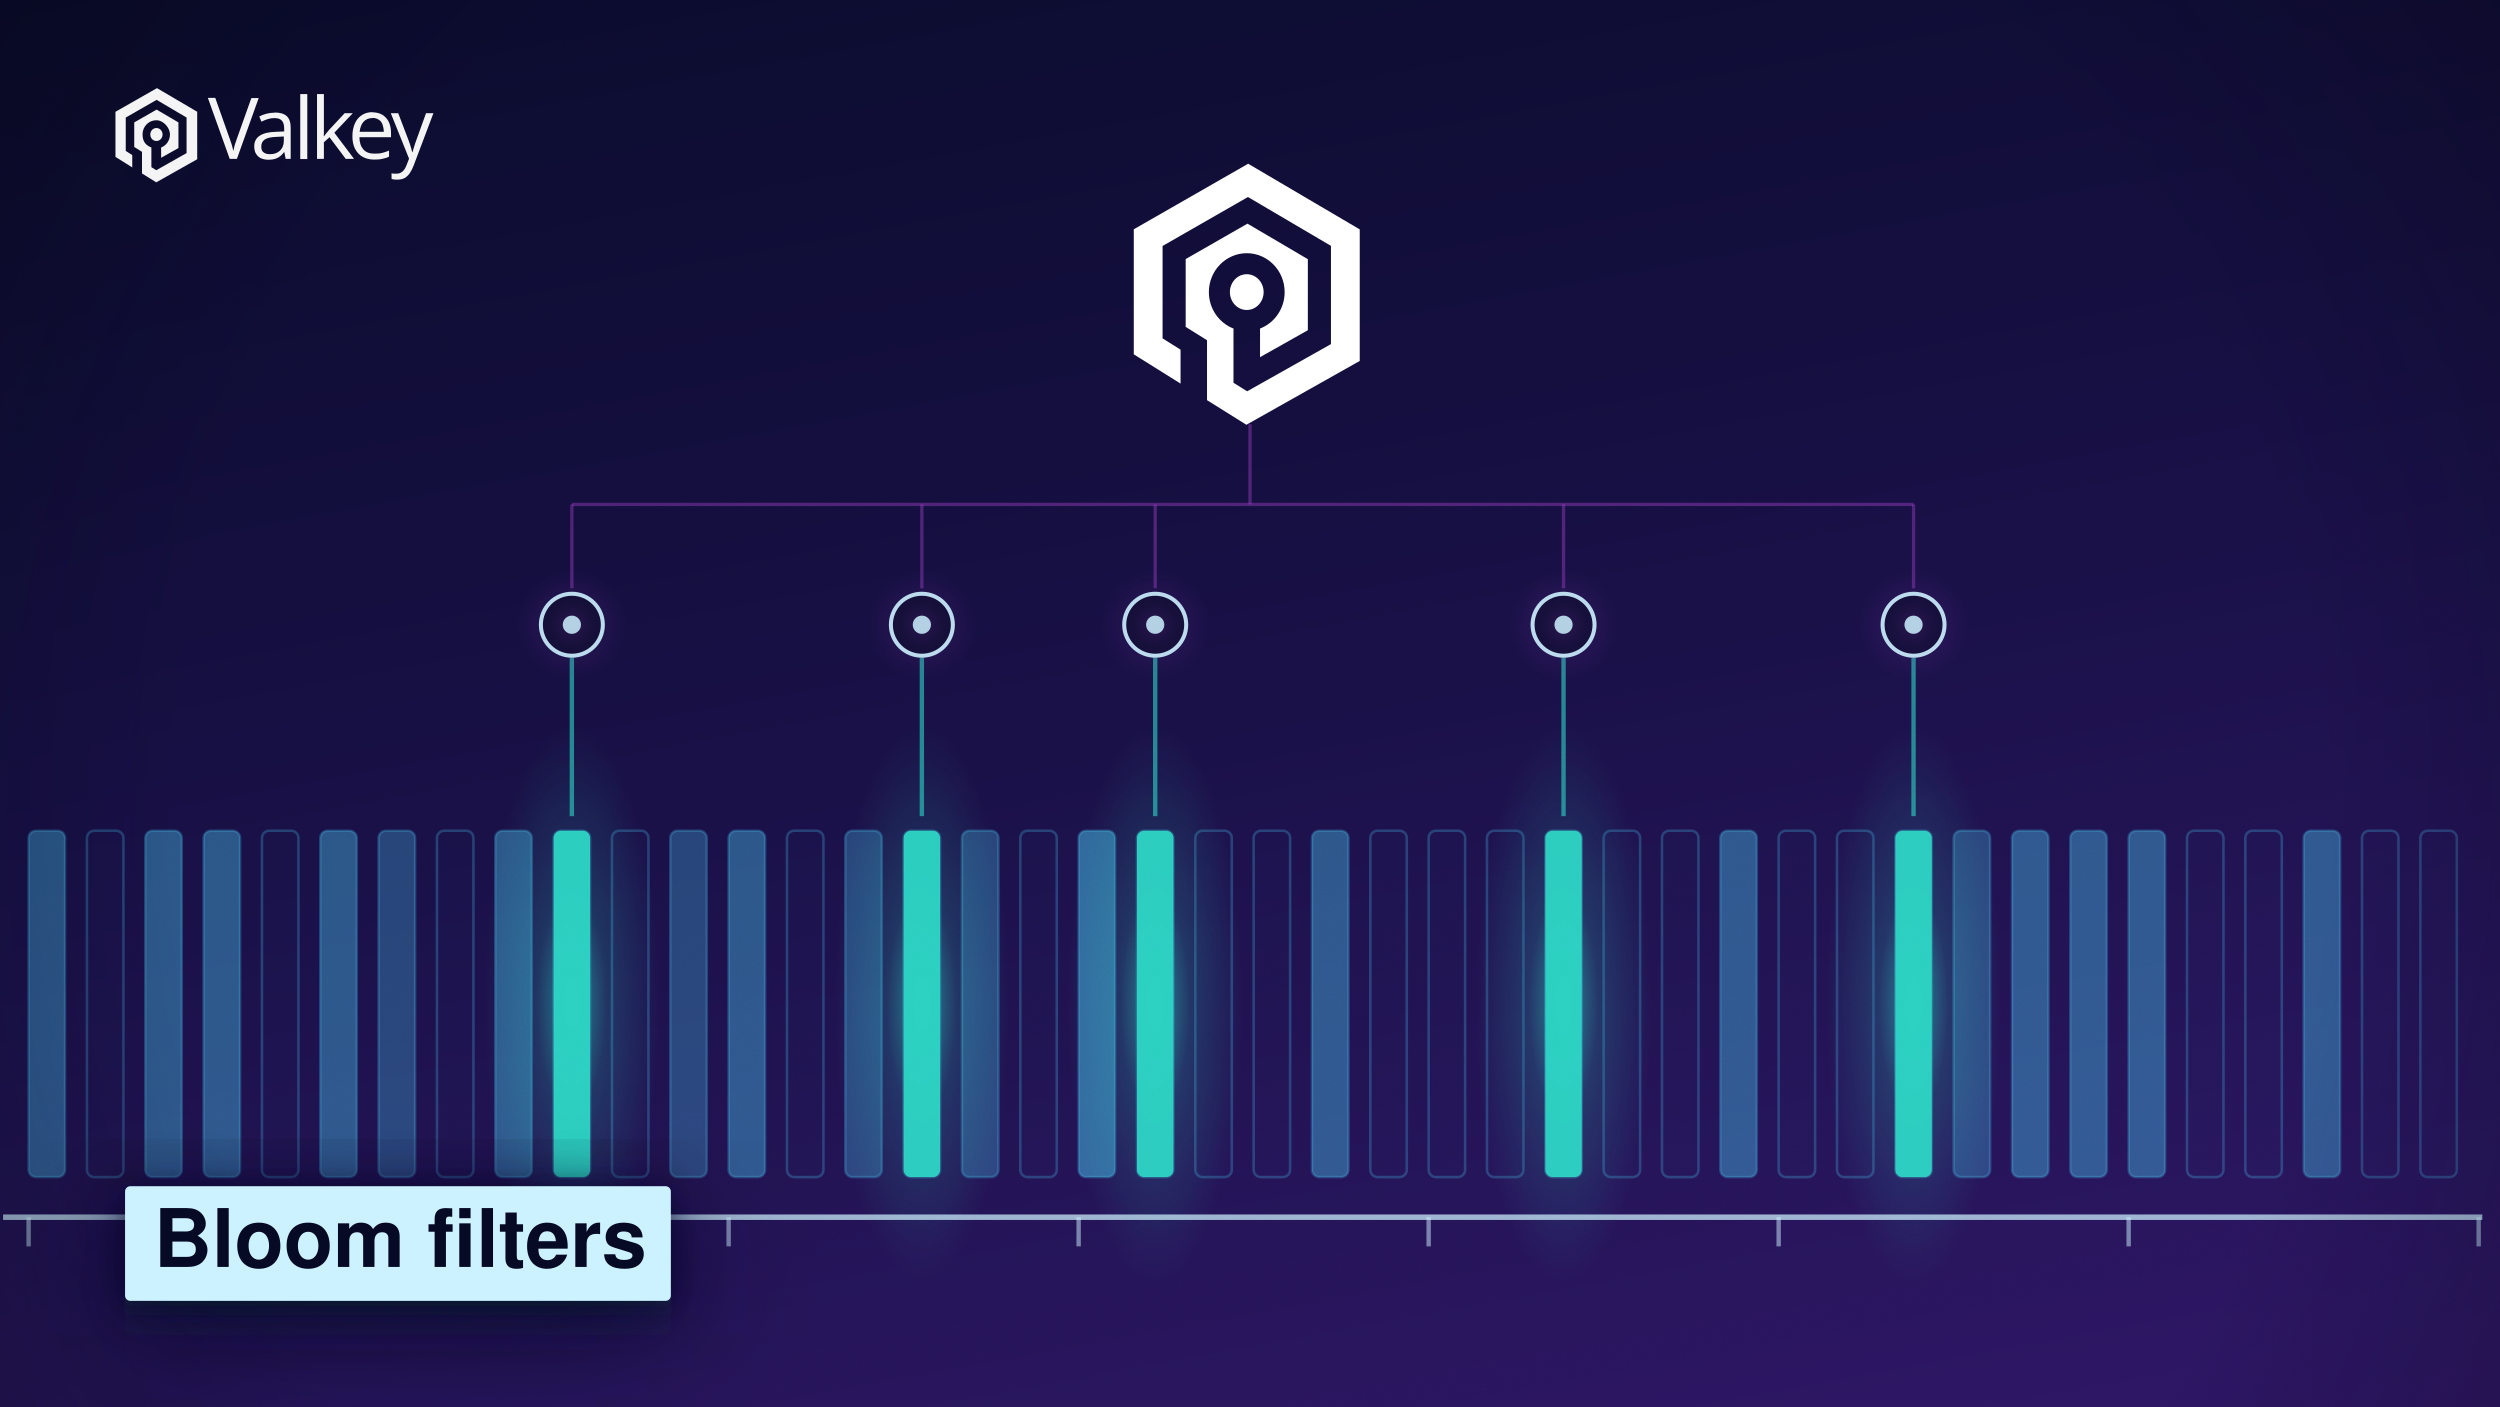
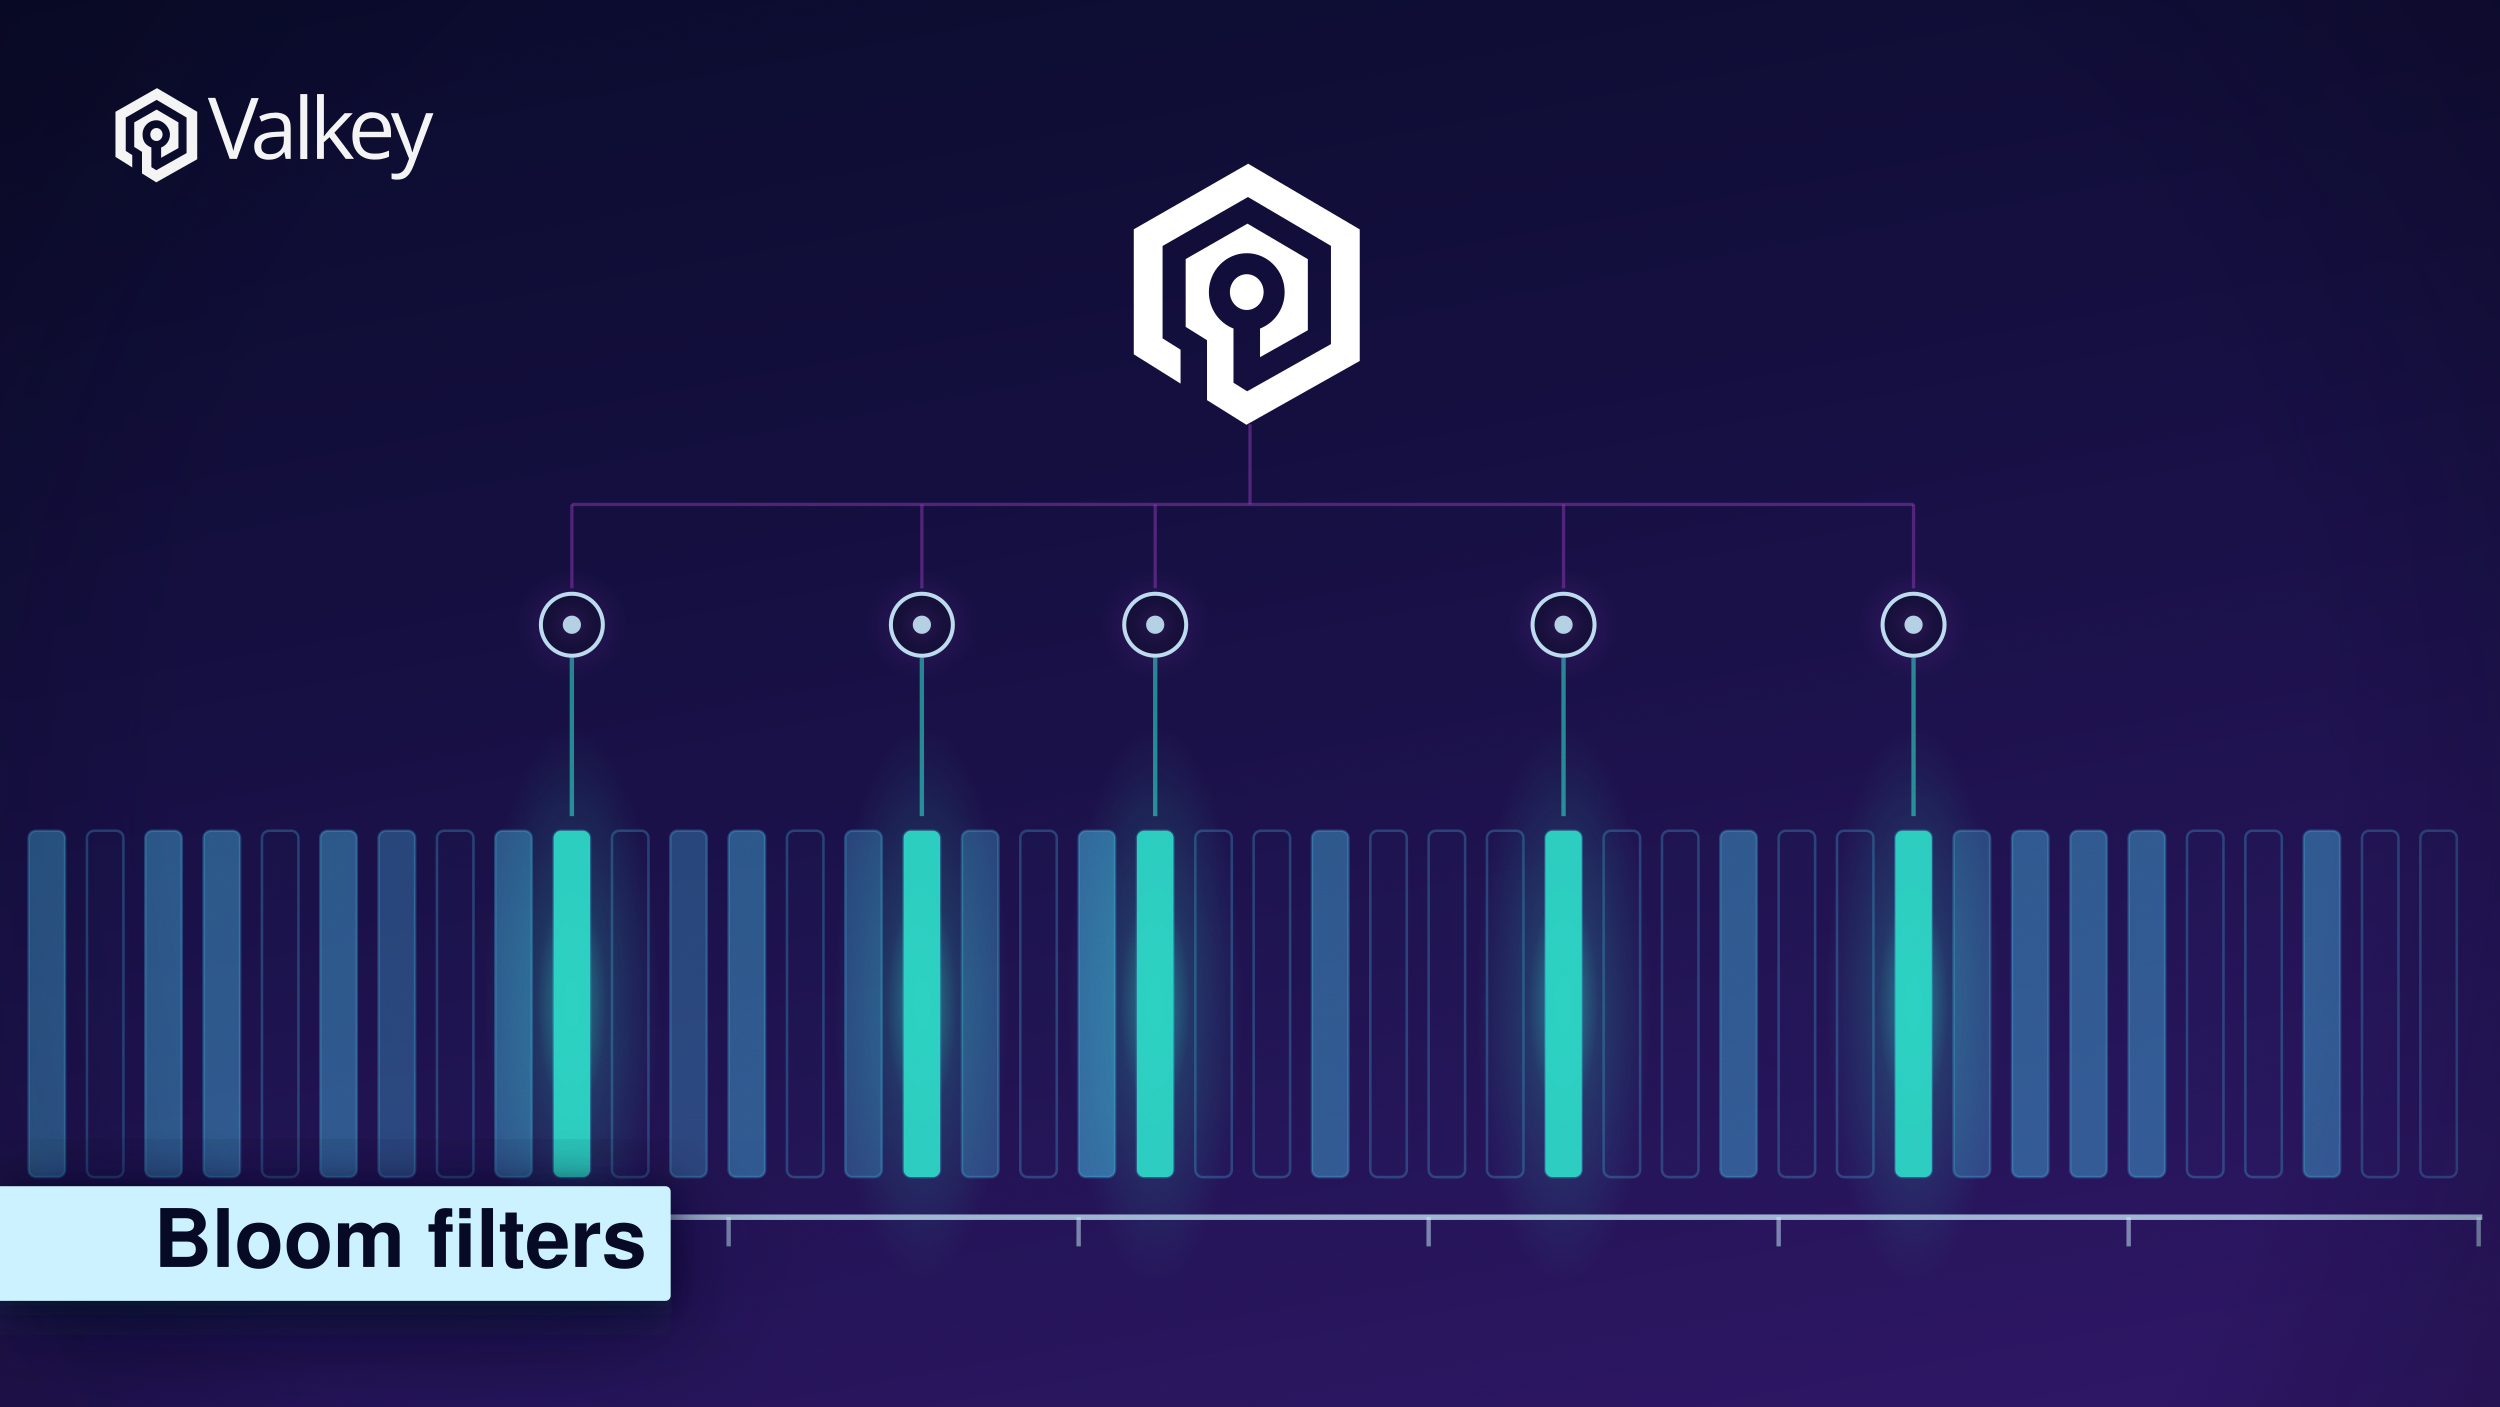
<svg xmlns="http://www.w3.org/2000/svg" width="1920" height="1080" viewBox="274.3 89.3 1371.4 771.4">
  <defs>
    <linearGradient id="sky" x1="0" y1="0" x2="0.32" y2="1">
      <stop offset="0" stop-color="#060A24" />
      <stop offset="0.48" stop-color="#171043" />
      <stop offset="1" stop-color="#301868" />
    </linearGradient>
    <radialGradient id="vignette" gradientUnits="userSpaceOnUse" cx="960" cy="540" r="1180">
      <stop offset="0.5" stop-color="#03040F" stop-opacity="0" />
      <stop offset="1" stop-color="#03040F" stop-opacity="0.8" />
    </radialGradient>
    <radialGradient id="scrim">
      <stop offset="0" stop-color="#060A24" stop-opacity="0.72" />
      <stop offset="0.6" stop-color="#060A24" stop-opacity="0.45" />
      <stop offset="1" stop-color="#060A24" stop-opacity="0" />
    </radialGradient>
    <filter id="grain" x="0" y="0" width="100%" height="100%">
      <feTurbulence type="fractalNoise" baseFrequency="0.85" numOctaves="4" stitchTiles="stitch" />
      <feColorMatrix type="saturate" values="0" />
    </filter>
    <radialGradient id="h-cyan">
      <stop offset="0" stop-color="#46BDE9" stop-opacity="0.75" />
      <stop offset="0.4" stop-color="#46BDE9" stop-opacity="0.22" />
      <stop offset="1" stop-color="#46BDE9" stop-opacity="0" />
    </radialGradient>
    <radialGradient id="h-ice">
      <stop offset="0" stop-color="#CCF1FF" stop-opacity="0.75" />
      <stop offset="0.4" stop-color="#CCF1FF" stop-opacity="0.22" />
      <stop offset="1" stop-color="#CCF1FF" stop-opacity="0" />
    </radialGradient>
    <radialGradient id="h-mint">
      <stop offset="0" stop-color="#2CD5C4" stop-opacity="0.75" />
      <stop offset="0.4" stop-color="#2CD5C4" stop-opacity="0.22" />
      <stop offset="1" stop-color="#2CD5C4" stop-opacity="0" />
    </radialGradient>
    <radialGradient id="h-coral">
      <stop offset="0" stop-color="#F65275" stop-opacity="0.75" />
      <stop offset="0.4" stop-color="#F65275" stop-opacity="0.22" />
      <stop offset="1" stop-color="#F65275" stop-opacity="0" />
    </radialGradient>
    <radialGradient id="h-violet">
      <stop offset="0" stop-color="#963CBD" stop-opacity="0.75" />
      <stop offset="0.4" stop-color="#963CBD" stop-opacity="0.22" />
      <stop offset="1" stop-color="#963CBD" stop-opacity="0" />
    </radialGradient>
    <radialGradient id="h-gold">
      <stop offset="0" stop-color="#FFB81C" stop-opacity="0.75" />
      <stop offset="0.4" stop-color="#FFB81C" stop-opacity="0.22" />
      <stop offset="1" stop-color="#FFB81C" stop-opacity="0" />
    </radialGradient>
    <filter id="blur3" x="-70%" y="-70%" width="240%" height="240%">
      <feGaussianBlur stdDeviation="3" />
    </filter>
    <filter id="blur8" x="-70%" y="-70%" width="240%" height="240%">
      <feGaussianBlur stdDeviation="8" />
    </filter>
    <filter id="blur18" x="-70%" y="-70%" width="240%" height="240%">
      <feGaussianBlur stdDeviation="18" />
    </filter>
    <filter id="blur40" x="-70%" y="-70%" width="240%" height="240%">
      <feGaussianBlur stdDeviation="40" />
    </filter>
  </defs>
  <rect width="1920" height="1080" fill="url(#sky)" />
  <g>
    <rect x="290" y="545" width="20" height="190" rx="4" fill="#00A3E0" fill-opacity="0.05" stroke="#46BDE9" stroke-width="1.4" opacity="0.28" />
    <rect x="322" y="545" width="20" height="190" rx="4" fill="#00A3E0" fill-opacity="0.05" stroke="#46BDE9" stroke-width="1.4" opacity="0.28" />
    <rect x="354" y="545" width="20" height="190" rx="4" fill="#00A3E0" fill-opacity="0.05" stroke="#46BDE9" stroke-width="1.4" opacity="0.28" />
    <rect x="386" y="545" width="20" height="190" rx="4" fill="#00A3E0" fill-opacity="0.05" stroke="#46BDE9" stroke-width="1.4" opacity="0.28" />
    <rect x="418" y="545" width="20" height="190" rx="4" fill="#00A3E0" fill-opacity="0.05" stroke="#46BDE9" stroke-width="1.4" opacity="0.28" />
    <rect x="450" y="545" width="20" height="190" rx="4" fill="#00A3E0" fill-opacity="0.05" stroke="#46BDE9" stroke-width="1.4" opacity="0.28" />
    <rect x="482" y="545" width="20" height="190" rx="4" fill="#00A3E0" fill-opacity="0.05" stroke="#46BDE9" stroke-width="1.4" opacity="0.28" />
    <rect x="514" y="545" width="20" height="190" rx="4" fill="#00A3E0" fill-opacity="0.05" stroke="#46BDE9" stroke-width="1.4" opacity="0.28" />
    <rect x="546" y="545" width="20" height="190" rx="4" fill="#00A3E0" fill-opacity="0.05" stroke="#46BDE9" stroke-width="1.4" opacity="0.28" />
    <rect x="578" y="545" width="20" height="190" rx="4" fill="#00A3E0" fill-opacity="0.05" stroke="#46BDE9" stroke-width="1.4" opacity="0.28" />
    <rect x="610" y="545" width="20" height="190" rx="4" fill="#00A3E0" fill-opacity="0.05" stroke="#46BDE9" stroke-width="1.4" opacity="0.28" />
    <rect x="642" y="545" width="20" height="190" rx="4" fill="#00A3E0" fill-opacity="0.05" stroke="#46BDE9" stroke-width="1.4" opacity="0.28" />
    <rect x="674" y="545" width="20" height="190" rx="4" fill="#00A3E0" fill-opacity="0.05" stroke="#46BDE9" stroke-width="1.4" opacity="0.28" />
    <rect x="706" y="545" width="20" height="190" rx="4" fill="#00A3E0" fill-opacity="0.05" stroke="#46BDE9" stroke-width="1.4" opacity="0.28" />
    <rect x="738" y="545" width="20" height="190" rx="4" fill="#00A3E0" fill-opacity="0.05" stroke="#46BDE9" stroke-width="1.4" opacity="0.28" />
    <rect x="770" y="545" width="20" height="190" rx="4" fill="#00A3E0" fill-opacity="0.05" stroke="#46BDE9" stroke-width="1.4" opacity="0.28" />
    <rect x="802" y="545" width="20" height="190" rx="4" fill="#00A3E0" fill-opacity="0.05" stroke="#46BDE9" stroke-width="1.4" opacity="0.28" />
    <rect x="834" y="545" width="20" height="190" rx="4" fill="#00A3E0" fill-opacity="0.05" stroke="#46BDE9" stroke-width="1.4" opacity="0.28" />
    <rect x="866" y="545" width="20" height="190" rx="4" fill="#00A3E0" fill-opacity="0.05" stroke="#46BDE9" stroke-width="1.4" opacity="0.28" />
    <rect x="898" y="545" width="20" height="190" rx="4" fill="#00A3E0" fill-opacity="0.05" stroke="#46BDE9" stroke-width="1.4" opacity="0.28" />
    <rect x="930" y="545" width="20" height="190" rx="4" fill="#00A3E0" fill-opacity="0.05" stroke="#46BDE9" stroke-width="1.4" opacity="0.28" />
    <rect x="962" y="545" width="20" height="190" rx="4" fill="#00A3E0" fill-opacity="0.05" stroke="#46BDE9" stroke-width="1.4" opacity="0.28" />
    <rect x="994" y="545" width="20" height="190" rx="4" fill="#00A3E0" fill-opacity="0.05" stroke="#46BDE9" stroke-width="1.4" opacity="0.28" />
    <rect x="1026" y="545" width="20" height="190" rx="4" fill="#00A3E0" fill-opacity="0.05" stroke="#46BDE9" stroke-width="1.4" opacity="0.28" />
    <rect x="1058" y="545" width="20" height="190" rx="4" fill="#00A3E0" fill-opacity="0.05" stroke="#46BDE9" stroke-width="1.4" opacity="0.28" />
    <rect x="1090" y="545" width="20" height="190" rx="4" fill="#00A3E0" fill-opacity="0.05" stroke="#46BDE9" stroke-width="1.4" opacity="0.28" />
    <rect x="1122" y="545" width="20" height="190" rx="4" fill="#00A3E0" fill-opacity="0.05" stroke="#46BDE9" stroke-width="1.4" opacity="0.28" />
    <rect x="1154" y="545" width="20" height="190" rx="4" fill="#00A3E0" fill-opacity="0.05" stroke="#46BDE9" stroke-width="1.4" opacity="0.28" />
    <rect x="1186" y="545" width="20" height="190" rx="4" fill="#00A3E0" fill-opacity="0.05" stroke="#46BDE9" stroke-width="1.4" opacity="0.28" />
    <rect x="1218" y="545" width="20" height="190" rx="4" fill="#00A3E0" fill-opacity="0.05" stroke="#46BDE9" stroke-width="1.4" opacity="0.28" />
    <rect x="1250" y="545" width="20" height="190" rx="4" fill="#00A3E0" fill-opacity="0.05" stroke="#46BDE9" stroke-width="1.4" opacity="0.28" />
    <rect x="1282" y="545" width="20" height="190" rx="4" fill="#00A3E0" fill-opacity="0.05" stroke="#46BDE9" stroke-width="1.4" opacity="0.28" />
    <rect x="1314" y="545" width="20" height="190" rx="4" fill="#00A3E0" fill-opacity="0.05" stroke="#46BDE9" stroke-width="1.4" opacity="0.28" />
    <rect x="1346" y="545" width="20" height="190" rx="4" fill="#00A3E0" fill-opacity="0.05" stroke="#46BDE9" stroke-width="1.4" opacity="0.28" />
    <rect x="1378" y="545" width="20" height="190" rx="4" fill="#00A3E0" fill-opacity="0.05" stroke="#46BDE9" stroke-width="1.4" opacity="0.28" />
    <rect x="1410" y="545" width="20" height="190" rx="4" fill="#00A3E0" fill-opacity="0.05" stroke="#46BDE9" stroke-width="1.4" opacity="0.28" />
    <rect x="1442" y="545" width="20" height="190" rx="4" fill="#00A3E0" fill-opacity="0.05" stroke="#46BDE9" stroke-width="1.4" opacity="0.28" />
    <rect x="1474" y="545" width="20" height="190" rx="4" fill="#00A3E0" fill-opacity="0.05" stroke="#46BDE9" stroke-width="1.4" opacity="0.28" />
    <rect x="1506" y="545" width="20" height="190" rx="4" fill="#00A3E0" fill-opacity="0.05" stroke="#46BDE9" stroke-width="1.4" opacity="0.28" />
    <rect x="1538" y="545" width="20" height="190" rx="4" fill="#00A3E0" fill-opacity="0.05" stroke="#46BDE9" stroke-width="1.4" opacity="0.28" />
    <rect x="1570" y="545" width="20" height="190" rx="4" fill="#00A3E0" fill-opacity="0.05" stroke="#46BDE9" stroke-width="1.4" opacity="0.28" />
    <rect x="1602" y="545" width="20" height="190" rx="4" fill="#00A3E0" fill-opacity="0.05" stroke="#46BDE9" stroke-width="1.4" opacity="0.28" />
  </g>
  <g>
    <rect x="290" y="545" width="20" height="190" rx="4" fill="#46BDE9" opacity="0.4" />
    <rect x="354" y="545" width="20" height="190" rx="4" fill="#46BDE9" opacity="0.4" />
    <rect x="386" y="545" width="20" height="190" rx="4" fill="#46BDE9" opacity="0.4" />
    <rect x="450" y="545" width="20" height="190" rx="4" fill="#46BDE9" opacity="0.4" />
    <rect x="482" y="545" width="20" height="190" rx="4" fill="#46BDE9" opacity="0.3" />
    <rect x="546" y="545" width="20" height="190" rx="4" fill="#46BDE9" opacity="0.4" />
    <rect x="642" y="545" width="20" height="190" rx="4" fill="#46BDE9" opacity="0.3" />
    <rect x="674" y="545" width="20" height="190" rx="4" fill="#46BDE9" opacity="0.4" />
    <rect x="738" y="545" width="20" height="190" rx="4" fill="#46BDE9" opacity="0.3" />
    <rect x="802" y="545" width="20" height="190" rx="4" fill="#46BDE9" opacity="0.3" />
    <rect x="866" y="545" width="20" height="190" rx="4" fill="#46BDE9" opacity="0.5" />
    <rect x="994" y="545" width="20" height="190" rx="4" fill="#46BDE9" opacity="0.4" />
    <rect x="1218" y="545" width="20" height="190" rx="4" fill="#46BDE9" opacity="0.4" />
    <rect x="1346" y="545" width="20" height="190" rx="4" fill="#46BDE9" opacity="0.3" />
    <rect x="1378" y="545" width="20" height="190" rx="4" fill="#46BDE9" opacity="0.4" />
    <rect x="1410" y="545" width="20" height="190" rx="4" fill="#46BDE9" opacity="0.4" />
    <rect x="1442" y="545" width="20" height="190" rx="4" fill="#46BDE9" opacity="0.4" />
    <rect x="1538" y="545" width="20" height="190" rx="4" fill="#46BDE9" opacity="0.4" />
  </g>
  <g>
    <line x1="960" y1="322" x2="960" y2="366" stroke="#963CBD" stroke-width="1.8" opacity="0.45" />
    <line x1="588" y1="366" x2="1324" y2="366" stroke="#963CBD" stroke-width="1.8" opacity="0.45" />
  </g>
  <g>
    <line x1="588" y1="366" x2="588" y2="412" stroke="#963CBD" stroke-width="1.8" opacity="0.45" />
    <line x1="780" y1="366" x2="780" y2="412" stroke="#963CBD" stroke-width="1.8" opacity="0.45" />
    <line x1="908" y1="366" x2="908" y2="412" stroke="#963CBD" stroke-width="1.8" opacity="0.45" />
    <line x1="1132" y1="366" x2="1132" y2="412" stroke="#963CBD" stroke-width="1.8" opacity="0.45" />
    <line x1="1324" y1="366" x2="1324" y2="412" stroke="#963CBD" stroke-width="1.8" opacity="0.45" />
  </g>
  <g>
    <line x1="588" y1="450" x2="588" y2="537" stroke="#2CD5C4" stroke-width="2.4" opacity="0.6" />
    <line x1="780" y1="450" x2="780" y2="537" stroke="#2CD5C4" stroke-width="2.4" opacity="0.6" />
    <line x1="908" y1="450" x2="908" y2="537" stroke="#2CD5C4" stroke-width="2.4" opacity="0.6" />
    <line x1="1132" y1="450" x2="1132" y2="537" stroke="#2CD5C4" stroke-width="2.4" opacity="0.6" />
    <line x1="1324" y1="450" x2="1324" y2="537" stroke="#2CD5C4" stroke-width="2.4" opacity="0.6" />
  </g>
  <g>
    <ellipse cx="588" cy="640" rx="48" ry="152" fill="url(#h-mint)" opacity="0.8" />
    <rect x="578" y="545" width="20" height="190" rx="4" fill="#2CD5C4" opacity="0.95" />
    <ellipse cx="780" cy="640" rx="48" ry="152" fill="url(#h-mint)" opacity="0.8" />
    <rect x="770" y="545" width="20" height="190" rx="4" fill="#2CD5C4" opacity="0.95" />
    <ellipse cx="908" cy="640" rx="48" ry="152" fill="url(#h-mint)" opacity="0.8" />
    <rect x="898" y="545" width="20" height="190" rx="4" fill="#2CD5C4" opacity="0.95" />
    <ellipse cx="1132" cy="640" rx="48" ry="152" fill="url(#h-mint)" opacity="0.8" />
    <rect x="1122" y="545" width="20" height="190" rx="4" fill="#2CD5C4" opacity="0.95" />
    <ellipse cx="1324" cy="640" rx="48" ry="152" fill="url(#h-mint)" opacity="0.8" />
    <rect x="1314" y="545" width="20" height="190" rx="4" fill="#2CD5C4" opacity="0.95" />
  </g>
  <g>
    <circle cx="588" cy="432" r="30" fill="url(#h-violet)" opacity="0.55" />
    <circle cx="588" cy="432" r="17" fill="#060A24" fill-opacity="0.55" stroke="#CCF1FF" stroke-width="2.2" opacity="0.9" />
    <circle cx="588" cy="432" r="5" fill="#CCF1FF" opacity="0.85" />
    <circle cx="780" cy="432" r="30" fill="url(#h-violet)" opacity="0.55" />
    <circle cx="780" cy="432" r="17" fill="#060A24" fill-opacity="0.55" stroke="#CCF1FF" stroke-width="2.2" opacity="0.9" />
    <circle cx="780" cy="432" r="5" fill="#CCF1FF" opacity="0.85" />
    <circle cx="908" cy="432" r="30" fill="url(#h-violet)" opacity="0.55" />
    <circle cx="908" cy="432" r="17" fill="#060A24" fill-opacity="0.55" stroke="#CCF1FF" stroke-width="2.2" opacity="0.9" />
    <circle cx="908" cy="432" r="5" fill="#CCF1FF" opacity="0.85" />
    <circle cx="1132" cy="432" r="30" fill="url(#h-violet)" opacity="0.55" />
    <circle cx="1132" cy="432" r="17" fill="#060A24" fill-opacity="0.55" stroke="#CCF1FF" stroke-width="2.2" opacity="0.9" />
    <circle cx="1132" cy="432" r="5" fill="#CCF1FF" opacity="0.85" />
    <circle cx="1324" cy="432" r="30" fill="url(#h-violet)" opacity="0.55" />
    <circle cx="1324" cy="432" r="17" fill="#060A24" fill-opacity="0.55" stroke="#CCF1FF" stroke-width="2.2" opacity="0.9" />
    <circle cx="1324" cy="432" r="5" fill="#CCF1FF" opacity="0.85" />
  </g>
  <line x1="276" y1="757" x2="1636" y2="757" stroke="#CCF1FF" stroke-width="3" opacity="0.72" />
  <g>
    <line x1="290" y1="757" x2="290" y2="773" stroke="#CCF1FF" stroke-width="2.4" opacity="0.5" />
    <line x1="482" y1="757" x2="482" y2="773" stroke="#CCF1FF" stroke-width="2.4" opacity="0.5" />
    <line x1="674" y1="757" x2="674" y2="773" stroke="#CCF1FF" stroke-width="2.4" opacity="0.5" />
    <line x1="866" y1="757" x2="866" y2="773" stroke="#CCF1FF" stroke-width="2.4" opacity="0.5" />
    <line x1="1058" y1="757" x2="1058" y2="773" stroke="#CCF1FF" stroke-width="2.4" opacity="0.5" />
    <line x1="1250" y1="757" x2="1250" y2="773" stroke="#CCF1FF" stroke-width="2.4" opacity="0.5" />
    <line x1="1442" y1="757" x2="1442" y2="773" stroke="#CCF1FF" stroke-width="2.4" opacity="0.5" />
    <line x1="1634" y1="757" x2="1634" y2="773" stroke="#CCF1FF" stroke-width="2.4" opacity="0.5" />
  </g>
  <g>
    <g transform="translate(894.2 175) scale(2.0548)">
      <path d="M 13.482 60.695 L 0.998 52.884 L 0.998 19.503 L 31.528 2.001 L 61.318 19.532 L 61.318 54.645 L 31.055 71.689 L 20.548 65.116 L 20.548 51.041 L 20.548 49.12 L 14.852 45.556 L 14.852 27.453 L 31.346 17.997 L 47.464 27.482 L 47.464 46.451 L 34.703 53.638 L 34.703 45.999 C 38.529 44.526 41.274 40.739 41.274 36.27 C 41.274 30.511 36.713 25.884 31.158 25.884 C 25.603 25.884 21.042 30.511 21.042 36.27 C 21.042 40.739 23.787 44.526 27.612 45.999 L 27.612 60.474 L 31.261 62.756 L 53.635 50.155 L 53.635 23.925 L 31.477 10.885 L 8.681 23.954 L 8.681 48.629 L 13.482 51.633 L 13.482 60.695 Z M 31.158 31.498 C 33.672 31.498 35.66 33.664 35.66 36.27 C 35.66 38.877 33.672 41.043 31.158 41.043 C 28.644 41.043 26.656 38.877 26.656 36.27 C 26.656 33.664 28.644 31.498 31.158 31.498 Z" fill="#FFFFFF" fill-rule="evenodd" />
    </g>
  </g>
  <rect width="1920" height="1080" fill="url(#vignette)" />
  <rect width="1920" height="1080" filter="url(#grain)" opacity="0.055" style="mix-blend-mode:overlay" />
  <g opacity="0.95">
    <g transform="translate(331.9 131.7) scale(0.98988)">
      <path d="M15.2,50l-9.4-5.9v-25L28.8,6l22.3,13.1v26.3l-22.7,12.8-7.9-4.9v-12l-4.3-2.7v-13.6l12.4-7.1,12.1,7.1v14.2l-9.6,5.4v-5.7c2.9-1.1,4.9-3.9,4.9-7.3s-3.4-7.8-7.6-7.8-7.6,3.5-7.6,7.8,2.1,6.2,4.9,7.3v10.9l2.7,1.7,16.8-9.5v-19.7l-16.6-9.8-17.1,9.8v18.5l3.6,2.3v6.8ZM28.5,28.1c1.9,0,3.4,1.6,3.4,3.6s-1.5,3.6-3.4,3.6-3.4-1.6-3.4-3.6,1.5-3.6,3.4-3.6Z" fill="#FFFFFF" fill-rule="evenodd" />
      <path d="M85.2,11.4l-12.1,33.8h-4l-12.1-33.8h4.1l7.9,22.3c.3.9.6,1.8.9,2.6.3.8.5,1.6.7,2.4.2.8.4,1.5.5,2.2.2-.7.3-1.4.5-2.2.2-.8.4-1.6.7-2.4.3-.8.6-1.7.9-2.6l7.9-22.2h4.2Z" fill="#FFFFFF" />
      <path d="M94,19.5c3,0,5.3.7,6.7,2,1.5,1.4,2.2,3.5,2.2,6.5v17.2h-2.8l-.7-3.7h-.2c-.7.9-1.4,1.7-2.2,2.3-.8.6-1.7,1.1-2.7,1.4-1,.3-2.2.5-3.7.5s-2.9-.3-4.1-.8c-1.2-.5-2.1-1.4-2.8-2.5-.7-1.1-1-2.5-1-4.2,0-2.5,1-4.5,3-5.8,2-1.4,5.1-2.1,9.2-2.2l4.4-.2v-1.5c0-2.2-.5-3.7-1.4-4.6-.9-.9-2.3-1.3-4-1.3-1.3,0-2.6.2-3.8.6-1.2.4-2.3.8-3.4,1.4l-1.2-2.9c1.1-.6,2.5-1.1,3.9-1.5,1.5-.4,3-.6,4.7-.6h0ZM99.1,32.8l-3.9.2c-3.2.1-5.4.6-6.7,1.5s-1.9,2.2-1.9,3.9.4,2.5,1.3,3.2c.9.7,2,1,3.5,1,2.3,0,4.1-.6,5.5-1.9s2.2-3.1,2.2-5.6v-2.3Z" fill="#FFFFFF" />
      <path d="M112.1,45.3h-3.9V9.3h3.9v36Z" fill="#FFFFFF" />
      <path d="M121.3,9.3v18.7c0,.6,0,1.4,0,2.3,0,.9,0,1.7-.1,2.3h.2c.3-.4.8-1,1.4-1.8.6-.8,1.2-1.4,1.6-1.9l8.4-9h4.5l-10.2,10.8,10.9,14.5h-4.6l-9-12-3.1,2.8v9.2h-3.8V9.3h3.8Z" fill="#FFFFFF" />
      <path d="M148.2,19.4c2.2,0,4,.5,5.6,1.4,1.5,1,2.7,2.3,3.5,4,.8,1.7,1.2,3.7,1.2,6v2.4h-17.5c0,3,.8,5.2,2.2,6.8s3.5,2.3,6.1,2.3,3-.1,4.3-.4c1.2-.3,2.5-.7,3.8-1.3v3.4c-1.3.6-2.6,1-3.8,1.2-1.2.3-2.7.4-4.4.4-2.4,0-4.6-.5-6.4-1.5-1.8-1-3.2-2.5-4.2-4.4-1-1.9-1.5-4.3-1.5-7.1,0-2.7.5-5.1,1.4-7.1.9-2,2.2-3.5,3.9-4.6,1.7-1.1,3.7-1.6,5.9-1.6h0ZM148.2,22.6c-2.1,0-3.7.7-4.9,2-1.2,1.3-1.9,3.2-2.2,5.6h13.4c0-1.5-.3-2.8-.7-4-.4-1.2-1.1-2.1-2.1-2.7-.9-.6-2.1-1-3.6-1Z" fill="#FFFFFF" />
      <path d="M158.4,19.9h4.1l5.6,14.7c.3.9.6,1.7.9,2.5.3.8.5,1.5.7,2.3.2.7.4,1.4.5,2.1h.2c.2-.8.5-1.8.9-3,.4-1.3.8-2.6,1.3-3.9l5.3-14.7h4.1l-11,29.1c-.6,1.6-1.3,2.9-2.1,4.1-.8,1.2-1.7,2-2.8,2.7-1.1.6-2.5.9-4,.9s-1.4,0-1.9-.1c-.6,0-1-.2-1.4-.3v-3.1c.3,0,.7.1,1.2.2.5,0,1,0,1.5,0,1,0,1.8-.2,2.5-.6.7-.4,1.3-.9,1.8-1.6.5-.7.9-1.5,1.3-2.5l1.4-3.6-10.2-25.4Z" fill="#FFFFFF" />
    </g>
  </g>
  <g>
-     <rect x="342.9" y="758.6" width="299.4" height="62.9" rx="2.9" fill="#060A24" opacity="0.55" filter="url(#blur40)" />
-     <rect x="342.9" y="747.1" width="299.4" height="62.9" rx="2.9" fill="#060A24" opacity="0.5" filter="url(#blur18)" />
-     <rect x="342.9" y="742.9" width="299.4" height="62.9" rx="2.9" fill="#060A24" opacity="0.55" filter="url(#blur8)" />
-     <rect x="342.9" y="740" width="299.4" height="62.9" rx="2.9" fill="#CCF1FF" />
+     <rect x="258.6" y="758.6" width="383.6" height="62.9" rx="2.9" fill="#060A24" opacity="0.55" filter="url(#blur40)" />
+     <rect x="258.6" y="747.1" width="383.6" height="62.9" rx="2.9" fill="#060A24" opacity="0.5" filter="url(#blur18)" />
+     <rect x="258.6" y="742.9" width="383.6" height="62.9" rx="2.9" fill="#060A24" opacity="0.55" filter="url(#blur8)" />
+     <rect x="258.6" y="740" width="383.6" height="62.9" rx="2.9" fill="#CCF1FF" />
    <text x="358.6" y="784.3" fill="#060A24" font-family="Helvetica Neue, Helvetica, Arial, sans-serif" font-size="44.3" font-weight="600">Bloom filters</text>
  </g>
</svg>
